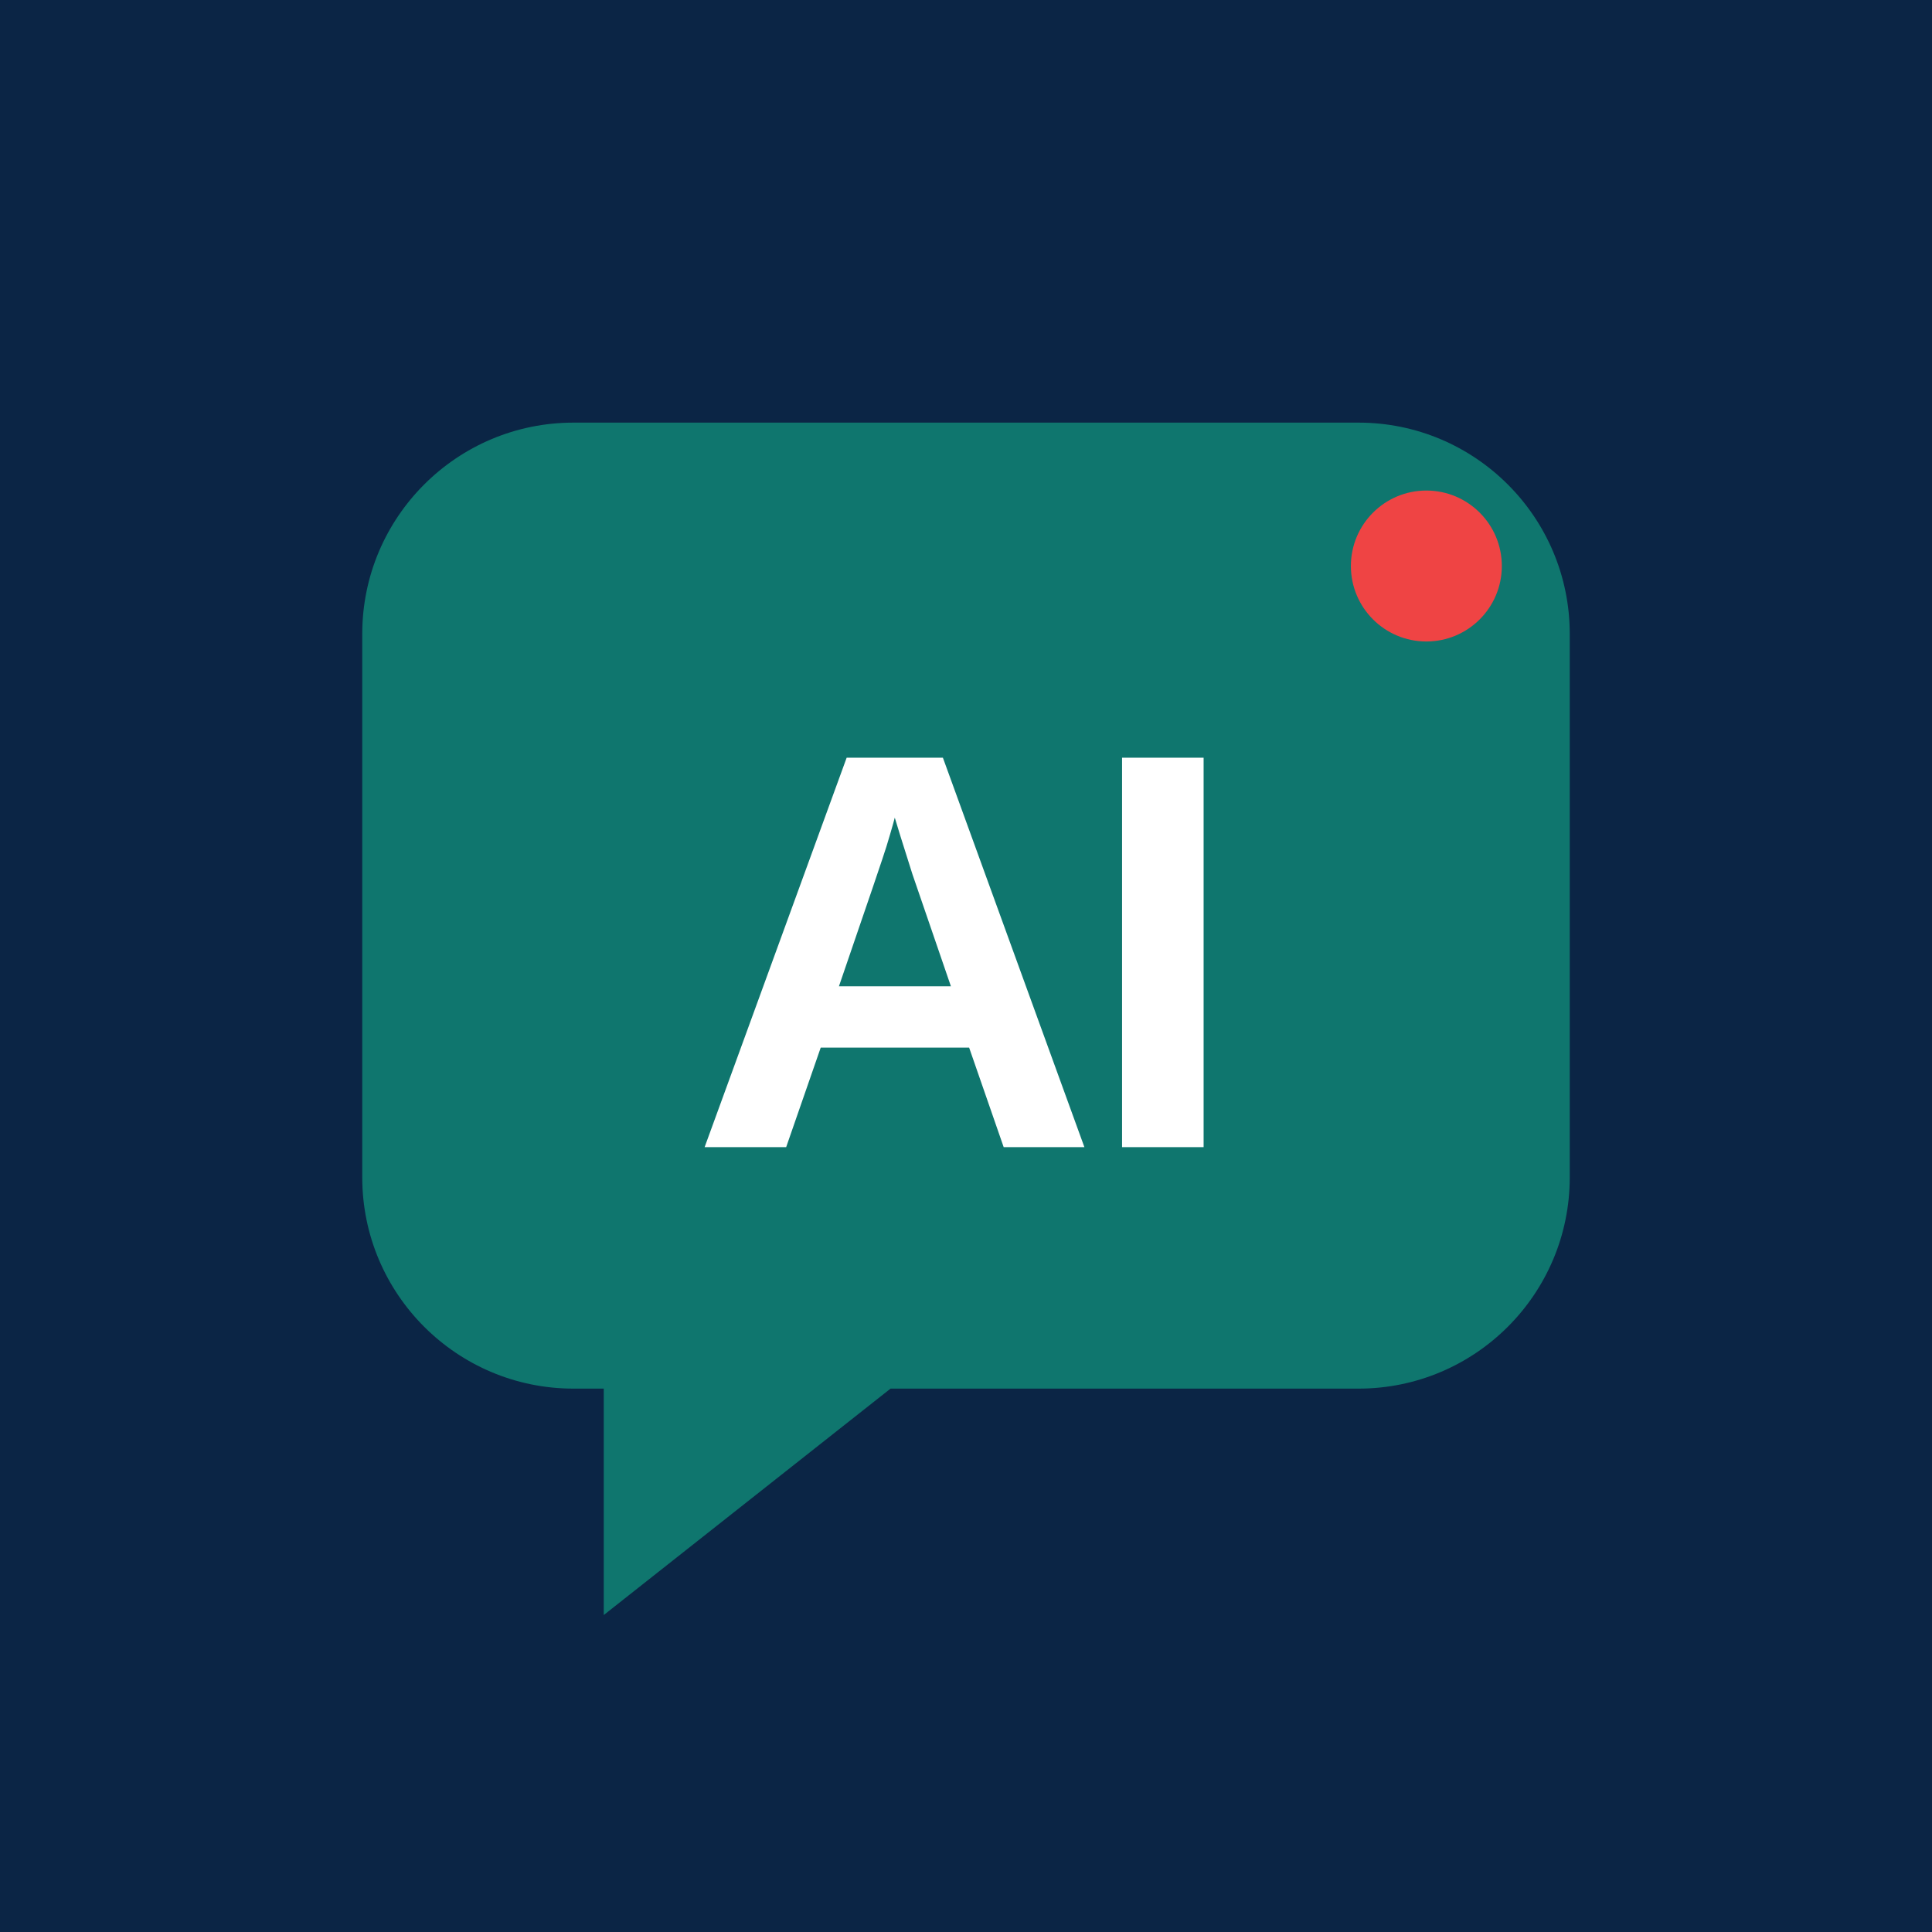
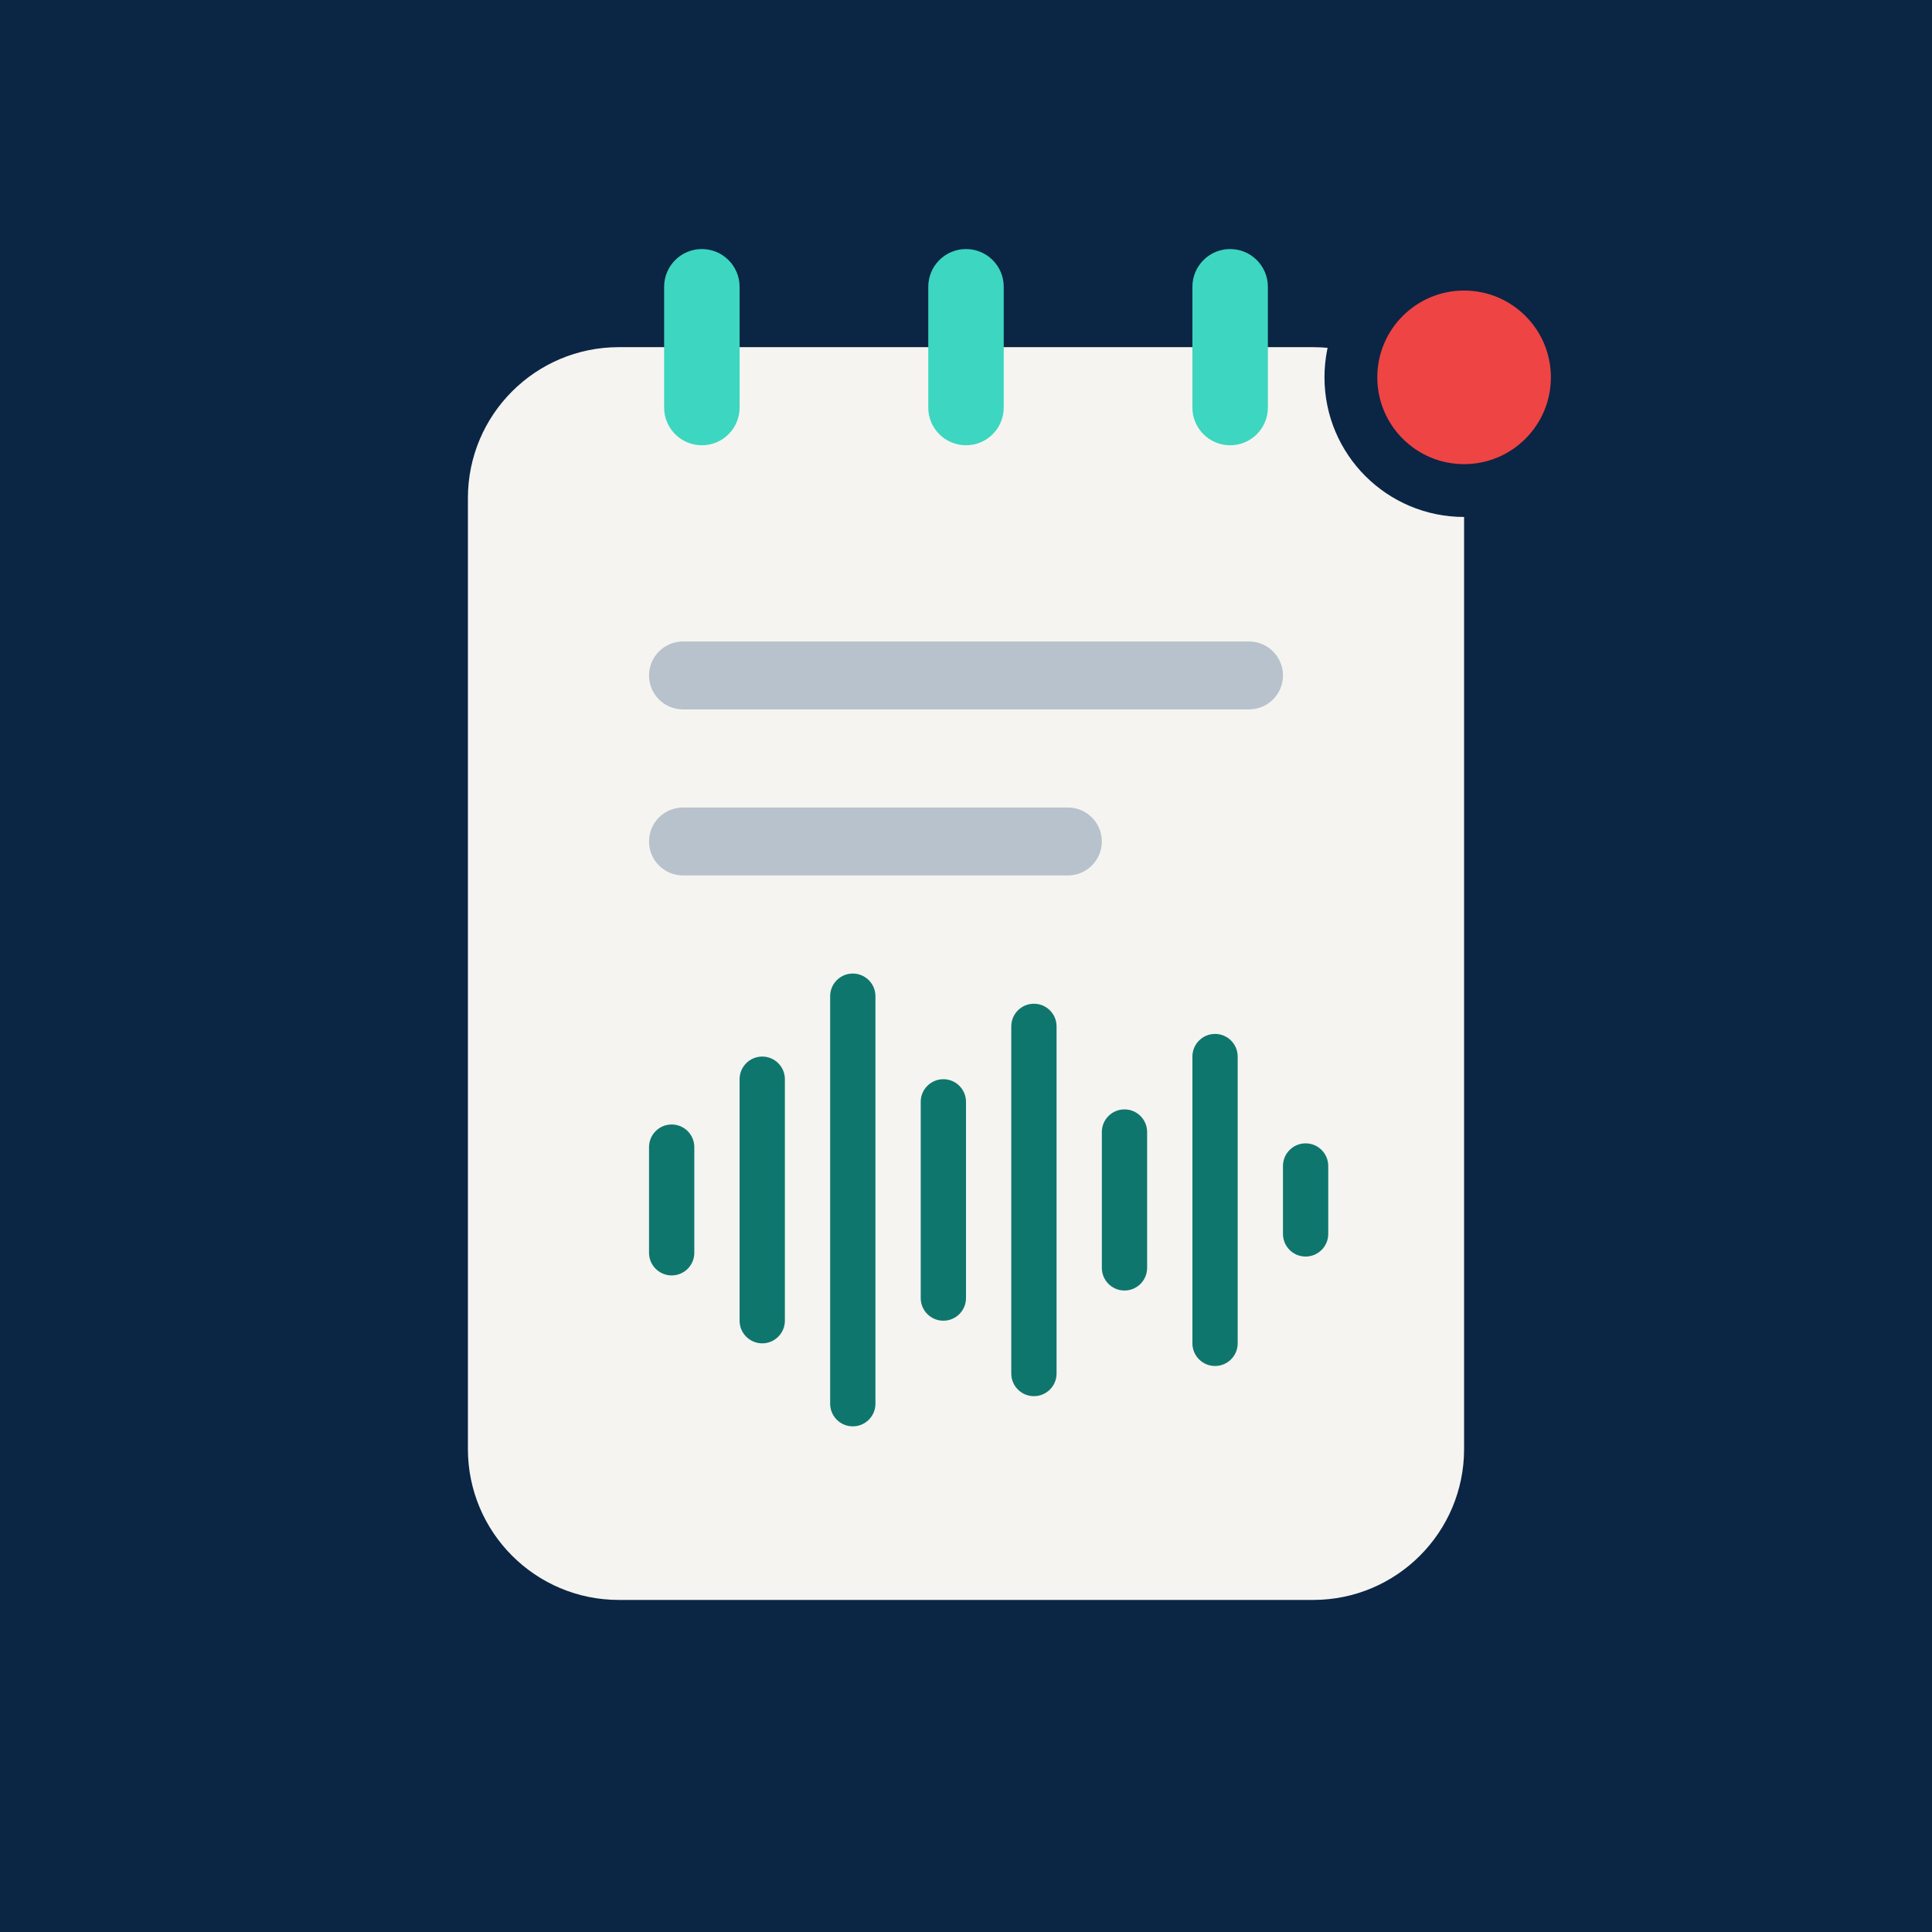
<svg xmlns="http://www.w3.org/2000/svg" viewBox="0 0 512 512">
  <rect width="512" height="512" fill="#0b2545" />
-   <path d="M152 112h208a56 56 0 0 1 56 56v144a56 56 0 0 1-56 56H236l-76 60v-60h-8a56 56 0 0 1-56-56V168a56 56 0 0 1 56-56z" fill="#0f766e" />
-   <text x="256" y="304" text-anchor="middle" font-family="Arial Black,Arial,Helvetica,sans-serif" font-weight="900" font-size="150" fill="#fff" letter-spacing="-4">AI</text>
-   <circle cx="378" cy="150" r="20" fill="#ef4444" />
+   <rect x="124" y="92" width="264" height="332" rx="40" fill="#f5f4f0" />
+   <rect x="172" y="170" width="168" height="18" rx="9" fill="#b8c2cd" />
+   <rect x="172" y="214" width="120" height="18" rx="9" fill="#b8c2cd" />
+   <rect x="172" y="298.0" width="12" height="40" rx="6" fill="#0f766e" />
+   <rect x="196" y="280.0" width="12" height="76" rx="6" fill="#0f766e" />
+   <rect x="220" y="258.0" width="12" height="120" rx="6" fill="#0f766e" />
+   <rect x="244" y="286.0" width="12" height="64" rx="6" fill="#0f766e" />
+   <rect x="268" y="266.0" width="12" height="104" rx="6" fill="#0f766e" />
+   <rect x="292" y="294.0" width="12" height="48" rx="6" fill="#0f766e" />
+   <rect x="316" y="274.0" width="12" height="88" rx="6" fill="#0f766e" />
+   <rect x="340" y="303.0" width="12" height="30" rx="6" fill="#0f766e" />
+   <rect x="176" y="66" width="20" height="52" rx="10" fill="#3dd6c0" />
+   <rect x="246" y="66" width="20" height="52" rx="10" fill="#3dd6c0" />
+   <rect x="316" y="66" width="20" height="52" rx="10" fill="#3dd6c0" />
+   <circle cx="388" cy="100" r="30" fill="#ef4444" stroke="#0b2545" stroke-width="14" />
</svg>
